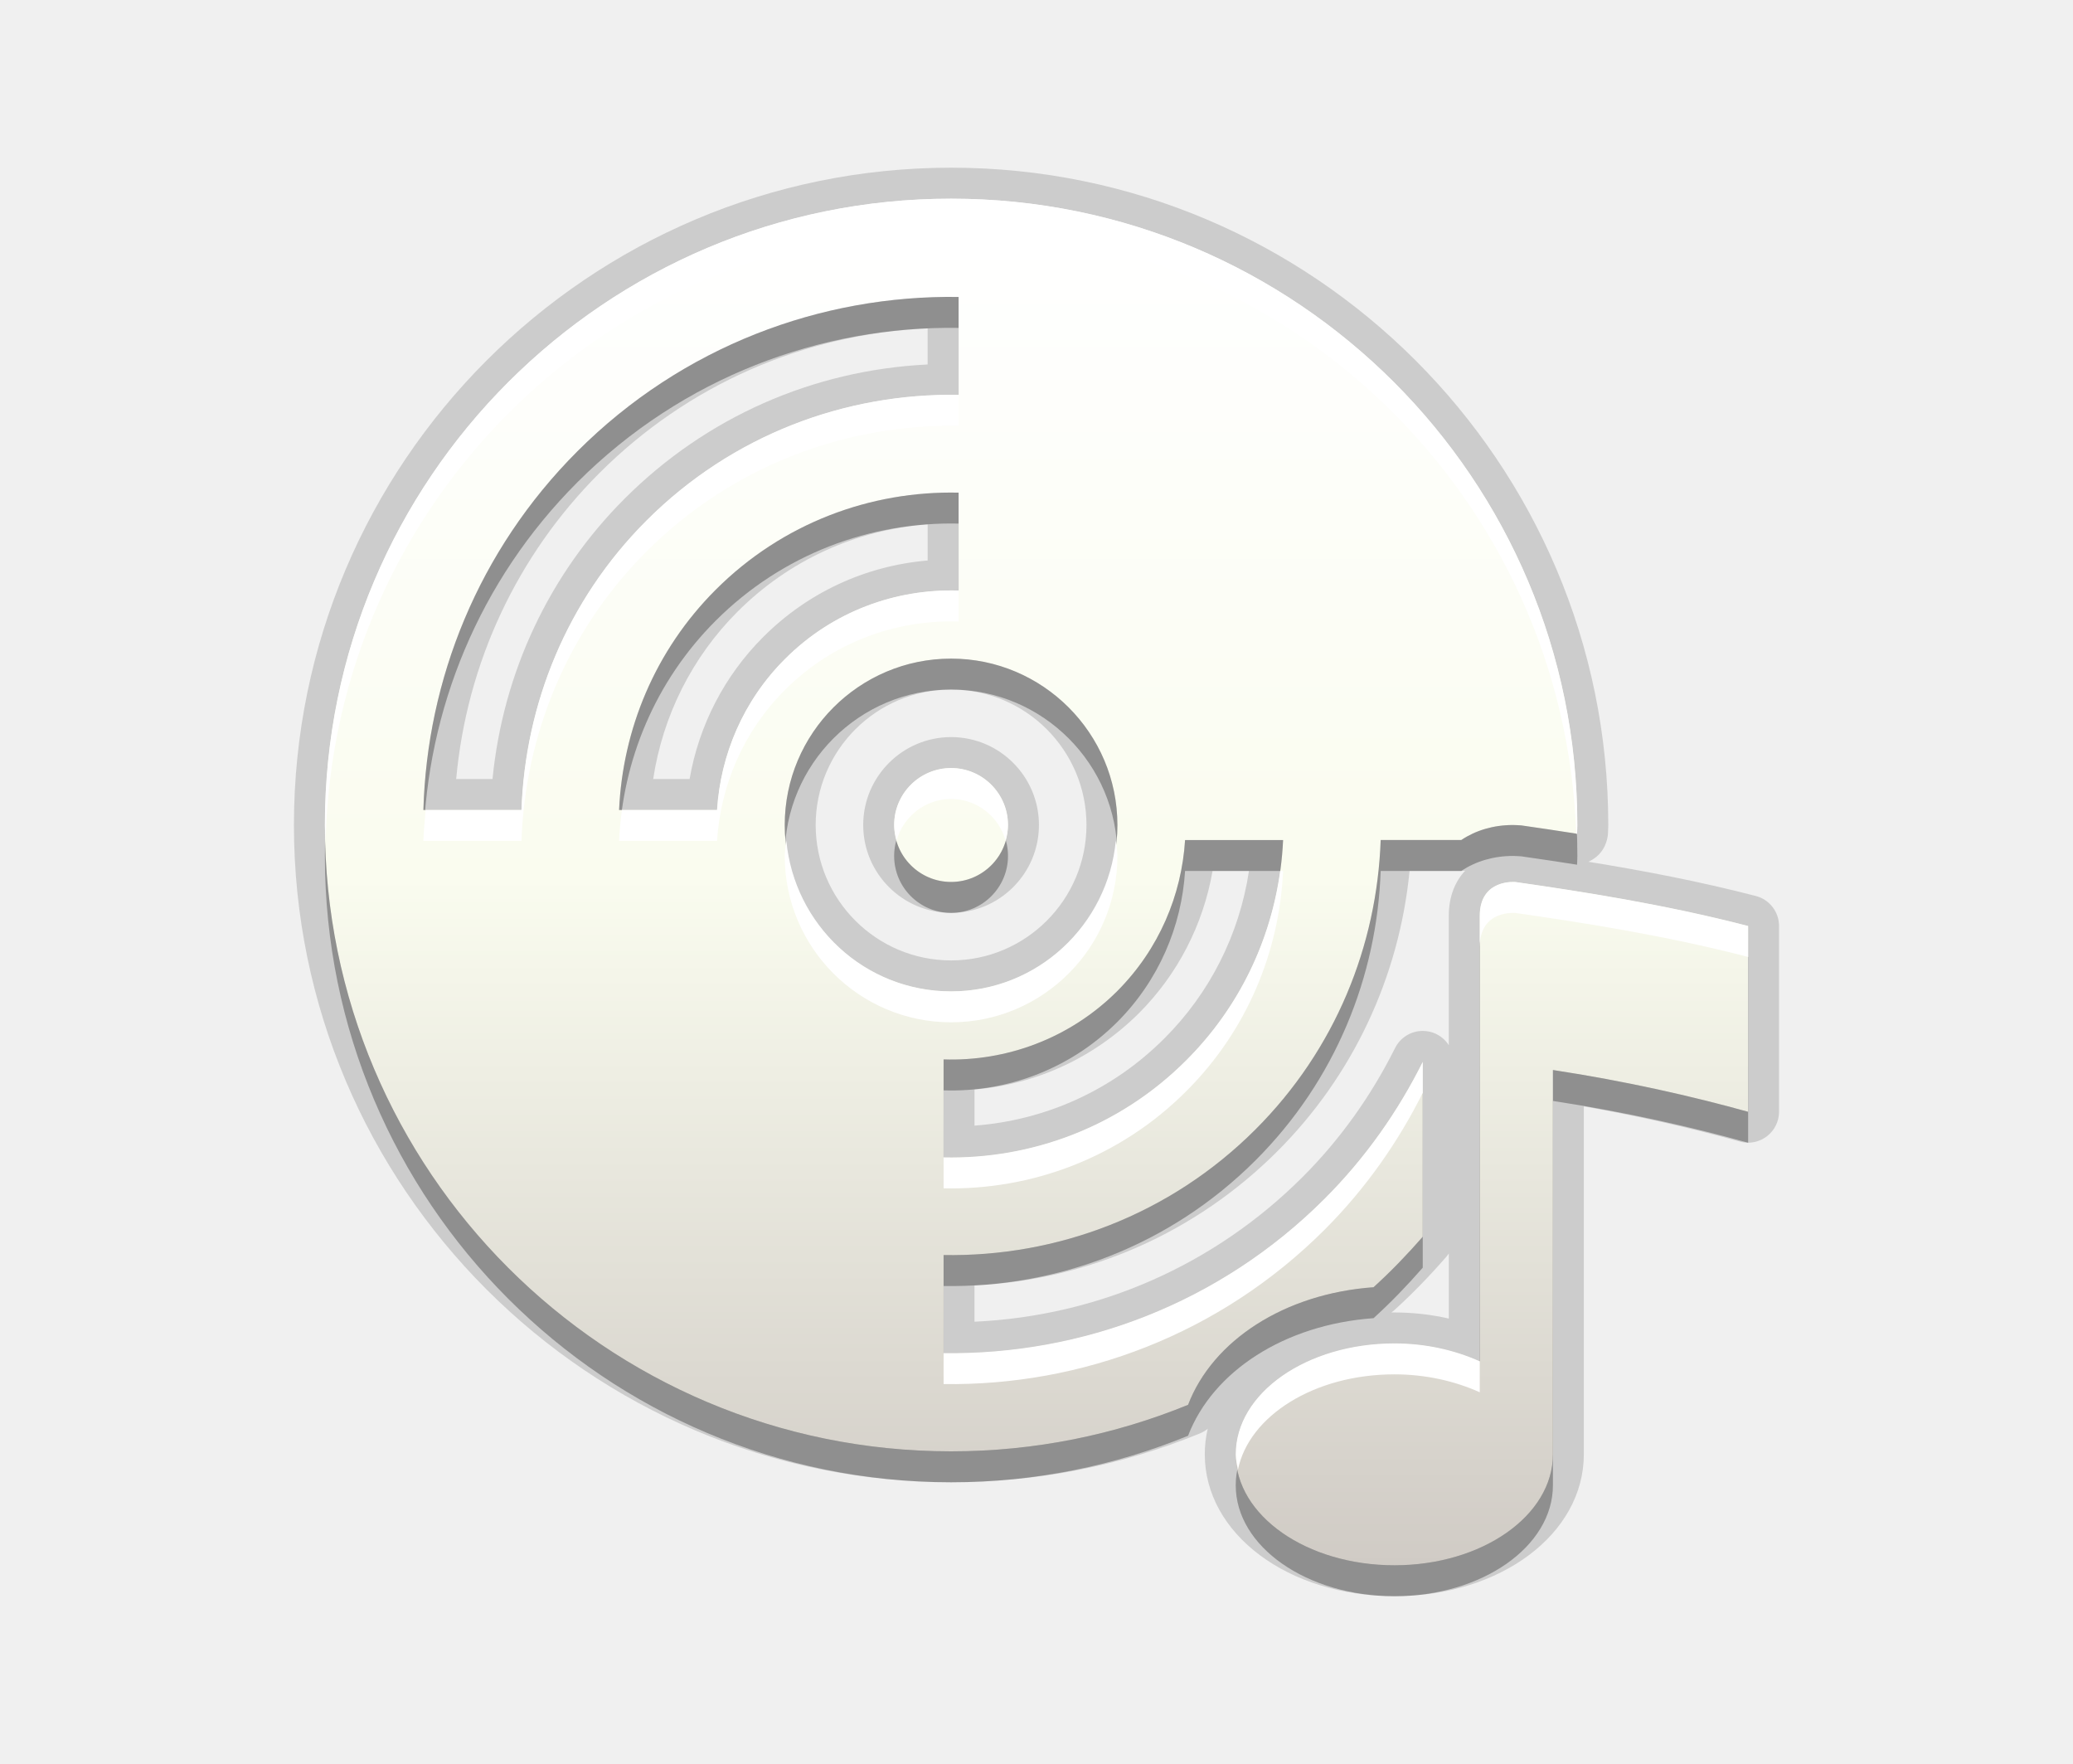
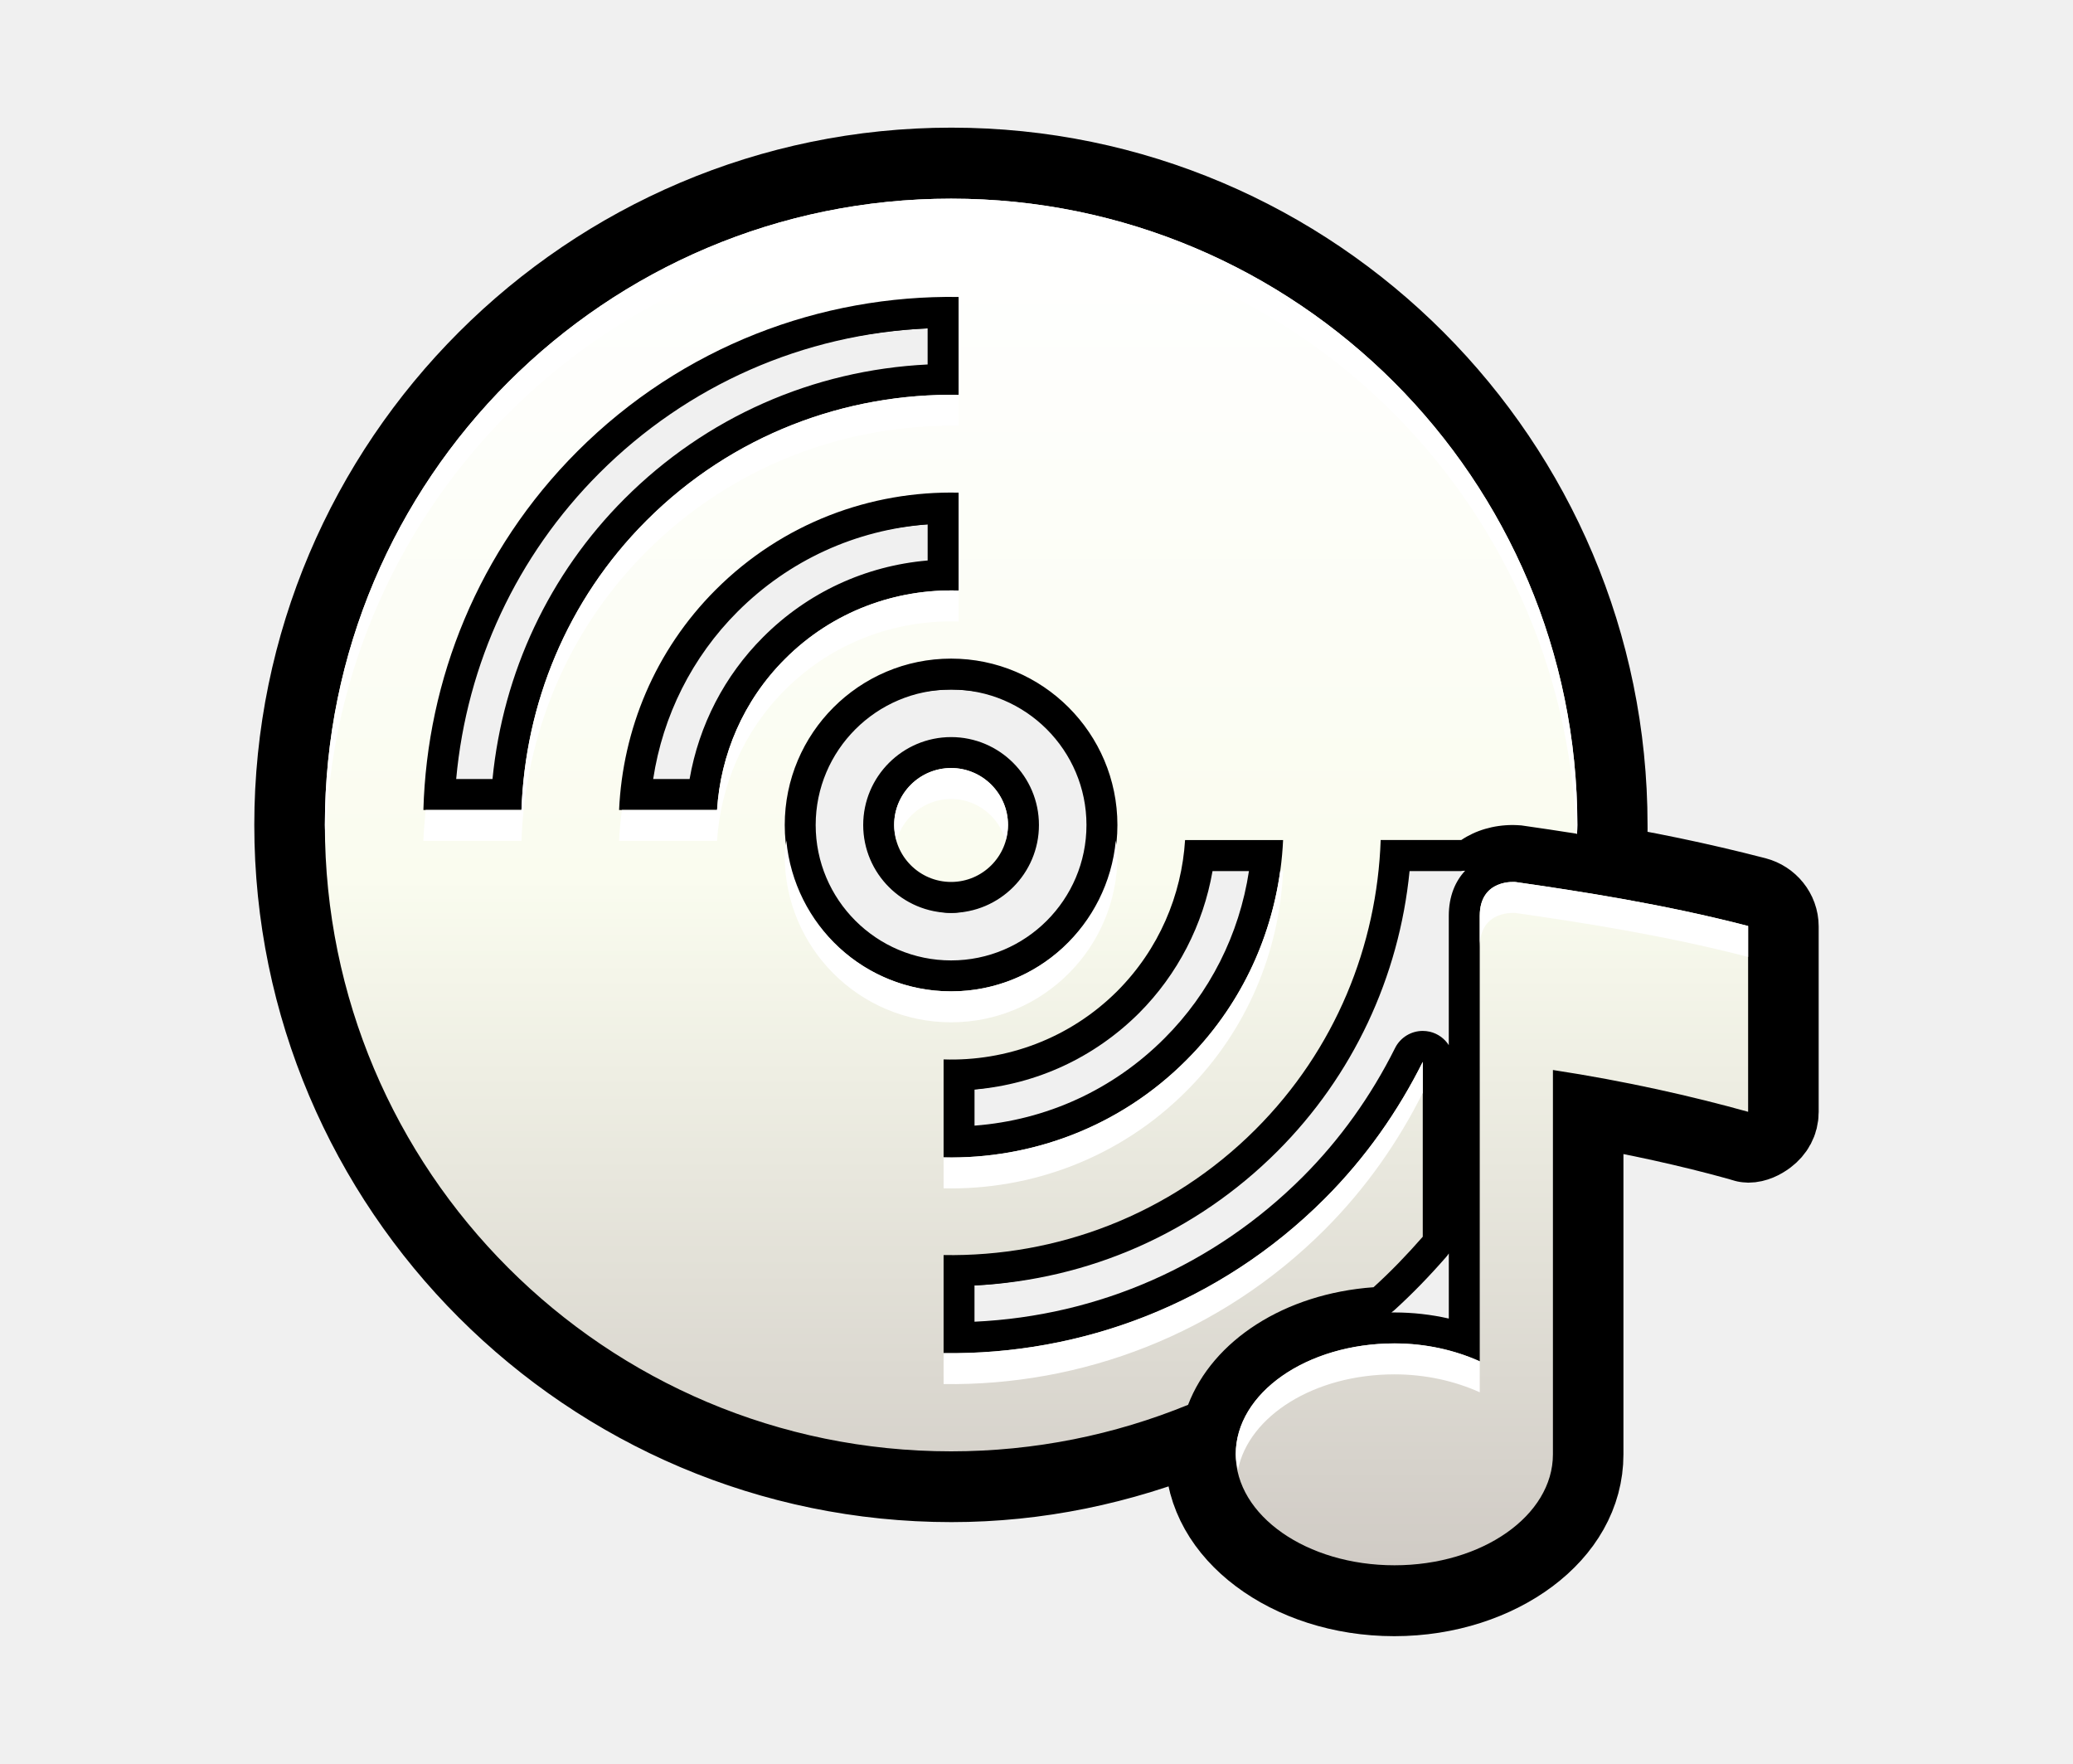
- <svg xmlns="http://www.w3.org/2000/svg" width="67px" x="0px" version="1.1" y="0px" height="57px" viewBox="0 0 67 57" baseProfile="tiny" xml:space="preserve">
+ <svg xmlns="http://www.w3.org/2000/svg" xmlns:xlink="http://www.w3.org/1999/xlink" width="67px" x="0px" version="1.1" y="0px" height="57px" viewBox="0 0 67 57" xml:space="preserve" id="svg2">
+   <defs id="defs27">
+     <linearGradient x2="33.501" gradientUnits="userSpaceOnUse" y2="6.419" x1="33.501" y1="50.581" id="SVGID_1_">
+       <stop id="stop14" style="stop-color:#D0CBC5" offset="0" />
+       <stop id="stop16" style="stop-color:#FAFCEF" offset="0.503" />
+       <stop id="stop18" style="stop-color:#FFFFFF" offset="0.969" />
+     </linearGradient>
+     <linearGradient xlink:href="#SVGID_1_" id="linearGradient3012" gradientUnits="userSpaceOnUse" x1="33.501" y1="50.581" x2="33.501" y2="6.419" />
+   </defs>
+   <path style="fill:none;stroke:#000000;stroke-width:3;stroke-miterlimit:4;stroke-opacity:1;stroke-dasharray:none" id="path3802" d="m 30.75,5.625 c -11.587,0 -21.031,9.444 -21.031,21.031 0,11.587 9.444,21.031 21.031,21.031 2.739,0 5.401,-0.558 7.938,-1.594 0.064,-0.026 0.122,-0.07 0.188,-0.125 a 0.231,0.231 0 0 1 0.062,-0.031 0.231,0.231 0 0 1 0.062,0 0.231,0.231 0 0 1 0.094,0 0.231,0.231 0 0 1 0.062,0.031 0.231,0.231 0 0 1 0.094,0.094 0.231,0.231 0 0 1 0,0.094 0.231,0.231 0 0 1 0,0.062 c -0.058,0.247 -0.094,0.515 -0.094,0.781 0,1.205 0.632,2.27 1.688,3.062 1.056,0.793 2.545,1.312 4.219,1.312 1.671,0 3.162,-0.52 4.219,-1.312 1.056,-0.792 1.688,-1.857 1.688,-3.062 l 0,-11.25 a 0.231,0.231 0 0 1 0,-0.031 A 0.231,0.231 0 0 1 51,35.625 a 0.231,0.231 0 0 1 0.094,-0.094 0.231,0.231 0 0 1 0.062,0 0.231,0.231 0 0 1 0.062,0 c 1.711,0.3 3.44,0.674 5.062,1.125 0.103,0.029 0.193,0.062 0.219,0.062 0.154,0 0.323,-0.077 0.469,-0.188 0.2,-0.151 0.312,-0.357 0.312,-0.594 l 0,-6 c 0,-0.352 -0.253,-0.661 -0.594,-0.75 -1.835,-0.475 -3.624,-0.842 -5.375,-1.125 a 0.231,0.231 0 0 1 -0.062,0 0.231,0.231 0 0 1 -0.094,-0.094 0.231,0.231 0 0 1 -0.031,-0.062 0.231,0.231 0 0 1 0,-0.094 0.231,0.231 0 0 1 0,-0.062 0.231,0.231 0 0 1 0.125,-0.125 c 0.078,-0.035 0.117,-0.068 0.188,-0.125 0.155,-0.127 0.303,-0.379 0.312,-0.594 0.003,-0.072 0,-0.157 0,-0.25 C 51.75,15.069 42.336,5.625 30.75,5.625 z" />
  <g id="DO_NOT_EDIT_-_BOUNDING_BOX">
    <rect width="67" fill="none" height="57" id="BOUNDING_BOX" />
  </g>
-   <g id="PLACE_YOUR_GRAPHIC_HERE">
-     <path stroke-opacity="0.3" fill-opacity="0.3" d="M32.579,27.66c0-1.015-0.824-1.841-1.838-1.841c-1.018,0-1.842,0.826-1.842,1.841    c0,1.014,0.824,1.84,1.842,1.84C31.755,29.5,32.579,28.674,32.579,27.66z M48.985,29.503c0,0-1.159-0.118-1.159,1.096v14.393    c-0.802-0.36-1.742-0.579-2.756-0.579c-2.837,0-5.131,1.604-5.131,3.584s2.294,3.585,5.131,3.585c2.83,0,5.121-1.604,5.121-3.585    v-12.42c2.358,0.359,4.518,0.852,6.309,1.351v-6.004C53.775,30.217,51.067,29.802,48.985,29.503z M45.984,40.965v-5.65    c-0.795,1.591-1.842,3.092-3.17,4.421c-3.397,3.396-7.867,5.053-12.317,4.991v-3.17c3.642,0.063,7.306-1.285,10.081-4.059    c2.59-2.588,3.928-5.952,4.046-9.353h2.605c0.462-0.31,1.037-0.485,1.672-0.485c0.064,0,0.209,0.008,0.27,0.013    c0.597,0.085,1.197,0.175,1.8,0.27c0.004-0.095,0.01-0.188,0.01-0.282c0-11.178-9.062-20.241-20.239-20.241    C19.56,7.419,10.5,16.482,10.5,27.66c0,11.177,9.06,20.24,20.241,20.24c2.71,0,5.293-0.537,7.658-1.503    c0.796-2.08,3.115-3.593,5.994-3.8C44.958,42.085,45.484,41.537,45.984,40.965z M41.47,28.146    c-0.118,2.585-1.151,5.143-3.128,7.116c-2.159,2.162-5.016,3.202-7.845,3.14v-3.167c2.021,0.067,4.068-0.668,5.611-2.205    c1.354-1.358,2.082-3.104,2.194-4.884H41.47z M13.684,27.174c0.118-4.209,1.771-8.38,4.978-11.59    c3.398-3.396,7.87-5.053,12.32-4.988v3.165c-3.642-0.063-7.31,1.284-10.085,4.06c-2.59,2.588-3.924,5.953-4.043,9.354H13.684z     M20.009,27.174c0.117-2.588,1.15-5.144,3.124-7.117c2.163-2.161,5.016-3.201,7.849-3.137v3.164    c-2.021-0.064-4.068,0.666-5.608,2.209c-1.357,1.354-2.085,3.102-2.198,4.881H20.009z M25.363,27.66    c0-2.964,2.409-5.377,5.378-5.377c2.961,0,5.374,2.413,5.374,5.377c0,2.965-2.413,5.376-5.374,5.376    C27.772,33.036,25.363,30.625,25.363,27.66z" />
-     <path stroke-opacity="0.15" fill-opacity="0.15" d="M45.07,51.581c-3.438,0-6.131-2.014-6.131-4.585c0-0.283,0.032-0.559,0.095-0.826    c-0.076,0.063-0.163,0.115-0.257,0.153c-2.563,1.047-5.267,1.577-8.036,1.577C19.029,47.9,9.5,38.372,9.5,26.66    c0-11.712,9.529-21.241,21.241-21.241c11.711,0,21.239,9.529,21.239,21.241c0,0.086-0.004,0.171-0.008,0.257    c-0.013,0.284-0.148,0.584-0.368,0.764c-0.081,0.066-0.172,0.124-0.268,0.167c1.757,0.284,3.571,0.629,5.414,1.106    c0.441,0.115,0.749,0.512,0.749,0.968v6.004c0,0.313-0.146,0.607-0.396,0.796c-0.176,0.134-0.389,0.204-0.604,0.204    c-0.09,0-0.18-0.012-0.269-0.037c-1.614-0.449-3.336-0.837-5.04-1.136v11.242C51.191,49.567,48.503,51.581,45.07,51.581z     M31.497,42.711c4.015-0.186,7.758-1.831,10.61-4.683c1.199-1.2,2.202-2.6,2.982-4.161c0.172-0.344,0.522-0.553,0.895-0.553    c0.076,0,0.153,0.009,0.229,0.026c0.26,0.062,0.476,0.221,0.612,0.434v-4.176c0-0.636,0.21-1.12,0.529-1.461    c-0.041,0.005-0.084,0.008-0.126,0.008h-1.67c-0.339,3.436-1.836,6.623-4.274,9.06c-2.631,2.629-6.082,4.152-9.788,4.335V42.711z     M45.07,42.412c0.593,0,1.185,0.067,1.756,0.197v-2.104c-0.026,0.041-0.056,0.081-0.089,0.118    c-0.561,0.642-1.107,1.202-1.672,1.715c-0.029,0.026-0.061,0.052-0.093,0.075C45.006,42.412,45.038,42.412,45.07,42.412z     M31.497,36.375c2.325-0.176,4.481-1.162,6.137-2.82c1.471-1.468,2.421-3.359,2.733-5.409H39.19    c-0.302,1.734-1.126,3.338-2.374,4.59c-1.444,1.438-3.31,2.301-5.319,2.472V36.375z M30.741,22.283    c-2.414,0-4.378,1.963-4.378,4.377c0,2.413,1.964,4.376,4.378,4.376c2.412,0,4.374-1.963,4.374-4.376    C35.115,24.247,33.153,22.283,30.741,22.283z M22.288,25.174c0.302-1.738,1.129-3.341,2.379-4.589c1.435-1.437,3.3-2.3,5.315-2.473    v-1.167c-2.324,0.175-4.482,1.161-6.142,2.819c-1.469,1.468-2.417,3.36-2.729,5.41H22.288z M15.918,25.174    c0.339-3.439,1.835-6.626,4.271-9.061c2.63-2.629,6.083-4.153,9.792-4.335v-1.167c-4.015,0.183-7.76,1.828-10.613,4.681    c-2.663,2.665-4.283,6.142-4.624,9.882H15.918z M30.741,29.5c-1.567,0-2.842-1.274-2.842-2.84c0-1.566,1.275-2.841,2.842-2.841    c1.565,0,2.838,1.274,2.838,2.841C33.579,28.226,32.306,29.5,30.741,29.5z" />
-     <path stroke-opacity="0.15" fill-opacity="0.15" d="M32.579,26.66c0-1.015-0.824-1.841-1.838-1.841c-1.018,0-1.842,0.826-1.842,1.841    c0,1.014,0.824,1.84,1.842,1.84C31.755,28.5,32.579,27.674,32.579,26.66z M48.985,28.503c0,0-1.159-0.118-1.159,1.096v14.393    c-0.802-0.36-1.742-0.579-2.756-0.579c-2.837,0-5.131,1.604-5.131,3.584s2.294,3.585,5.131,3.585c2.83,0,5.121-1.604,5.121-3.585    v-12.42c2.358,0.359,4.518,0.852,6.309,1.351v-6.004C53.775,29.217,51.067,28.802,48.985,28.503z M45.984,39.965v-5.65    c-0.795,1.591-1.842,3.092-3.17,4.421c-3.397,3.396-7.867,5.053-12.317,4.991v-3.17c3.642,0.063,7.306-1.285,10.081-4.059    c2.59-2.588,3.928-5.952,4.046-9.353h2.605c0.462-0.31,1.037-0.485,1.672-0.485c0.064,0,0.209,0.008,0.27,0.013    c0.597,0.085,1.197,0.175,1.8,0.27c0.004-0.095,0.01-0.188,0.01-0.282c0-11.178-9.062-20.241-20.239-20.241    C19.56,6.419,10.5,15.482,10.5,26.66c0,11.177,9.06,20.24,20.241,20.24c2.71,0,5.293-0.537,7.658-1.503    c0.796-2.08,3.115-3.593,5.994-3.8C44.958,41.085,45.484,40.537,45.984,39.965z M41.47,27.146    c-0.118,2.585-1.151,5.143-3.128,7.116c-2.159,2.162-5.016,3.202-7.845,3.14v-3.167c2.021,0.067,4.068-0.668,5.611-2.205    c1.354-1.358,2.082-3.104,2.194-4.884H41.47z M13.684,26.174c0.118-4.209,1.771-8.38,4.978-11.59    c3.398-3.396,7.87-5.053,12.32-4.988v3.165c-3.642-0.063-7.31,1.284-10.085,4.06c-2.59,2.588-3.924,5.953-4.043,9.354H13.684z     M20.009,26.174c0.117-2.588,1.15-5.144,3.124-7.117c2.163-2.161,5.016-3.201,7.849-3.137v3.164    c-2.021-0.064-4.068,0.666-5.608,2.209c-1.357,1.354-2.085,3.102-2.198,4.881H20.009z M25.363,26.66    c0-2.964,2.409-5.377,5.378-5.377c2.961,0,5.374,2.413,5.374,5.377c0,2.965-2.413,5.376-5.374,5.376    C27.772,32.036,25.363,29.625,25.363,26.66z" />
-     <linearGradient id="SVGID_1_" y1="50.581" x1="33.501" y2="6.419" gradientUnits="userSpaceOnUse" x2="33.501">
-       <stop offset="0" style="stop-color:#D0CBC5" />
-       <stop offset="0.503" style="stop-color:#FAFCEF" />
-       <stop offset="0.969" style="stop-color:#FFFFFF" />
-     </linearGradient>
-     <path fill="url(#SVGID_1_)" d="M32.579,26.66c0-1.015-0.824-1.841-1.838-1.841c-1.018,0-1.842,0.826-1.842,1.841    c0,1.014,0.824,1.84,1.842,1.84C31.755,28.5,32.579,27.674,32.579,26.66z M48.985,28.503c0,0-1.159-0.118-1.159,1.096v14.393    c-0.802-0.36-1.742-0.579-2.756-0.579c-2.837,0-5.131,1.604-5.131,3.584s2.294,3.585,5.131,3.585c2.83,0,5.121-1.604,5.121-3.585    v-12.42c2.358,0.359,4.518,0.852,6.309,1.351v-6.004C53.775,29.217,51.067,28.802,48.985,28.503z M45.984,39.965v-5.65    c-0.795,1.591-1.842,3.092-3.17,4.421c-3.397,3.396-7.867,5.053-12.317,4.991v-3.17c3.642,0.063,7.306-1.285,10.081-4.059    c2.59-2.588,3.928-5.952,4.046-9.353h2.605c0.462-0.31,1.037-0.485,1.672-0.485c0.064,0,0.209,0.008,0.27,0.013    c0.597,0.085,1.197,0.175,1.8,0.27c0.004-0.095,0.01-0.188,0.01-0.282c0-11.178-9.062-20.241-20.239-20.241    C19.56,6.419,10.5,15.482,10.5,26.66c0,11.177,9.06,20.24,20.241,20.24c2.71,0,5.293-0.537,7.658-1.503    c0.796-2.08,3.115-3.593,5.994-3.8C44.958,41.085,45.484,40.537,45.984,39.965z M41.47,27.146    c-0.118,2.585-1.151,5.143-3.128,7.116c-2.159,2.162-5.016,3.202-7.845,3.14v-3.167c2.021,0.067,4.068-0.668,5.611-2.205    c1.354-1.358,2.082-3.104,2.194-4.884H41.47z M13.684,26.174c0.118-4.209,1.771-8.38,4.978-11.59    c3.398-3.396,7.87-5.053,12.32-4.988v3.165c-3.642-0.063-7.31,1.284-10.085,4.06c-2.59,2.588-3.924,5.953-4.043,9.354H13.684z     M20.009,26.174c0.117-2.588,1.15-5.144,3.124-7.117c2.163-2.161,5.016-3.201,7.849-3.137v3.164    c-2.021-0.064-4.068,0.666-5.608,2.209c-1.357,1.354-2.085,3.102-2.198,4.881H20.009z M25.363,26.66    c0-2.964,2.409-5.377,5.378-5.377c2.961,0,5.374,2.413,5.374,5.377c0,2.965-2.413,5.376-5.374,5.376    C27.772,32.036,25.363,29.625,25.363,26.66z" />
-     <path fill="#FFFFFF" d="M32.579,26.66c0,0.174-0.032,0.34-0.078,0.5c-0.219-0.771-0.921-1.341-1.76-1.341    c-0.843,0-1.545,0.57-1.764,1.341c-0.045-0.16-0.078-0.326-0.078-0.5c0-1.015,0.824-1.841,1.842-1.841    C31.755,24.819,32.579,25.646,32.579,26.66z M42.814,38.735c-3.397,3.396-7.867,5.053-12.317,4.991v1    c4.45,0.062,8.92-1.596,12.317-4.991c1.328-1.329,2.375-2.83,3.17-4.421v-1C45.189,35.905,44.143,37.406,42.814,38.735z     M23.175,27.174c0.113-1.779,0.841-3.526,2.198-4.881c1.54-1.543,3.587-2.273,5.608-2.209v-1c-2.021-0.064-4.068,0.666-5.608,2.209    c-1.357,1.354-2.085,3.102-2.198,4.881h-3.073c-0.046,0.332-0.078,0.666-0.093,1H23.175z M39.939,46.996    c0,0.171,0.039,0.335,0.072,0.5c0.351-1.741,2.467-3.084,5.059-3.084c1.014,0,1.954,0.219,2.756,0.579v-1    c-0.802-0.36-1.742-0.579-2.756-0.579C42.233,43.412,39.939,45.016,39.939,46.996z M30.741,7.419    c10.935,0,19.819,8.679,20.203,19.52c0.009,0.001,0.018,0.002,0.026,0.004c0.004-0.095,0.01-0.188,0.01-0.282    c0-11.178-9.062-20.241-20.239-20.241C19.56,6.419,10.5,15.482,10.5,26.66c0,0.169,0.021,0.332,0.025,0.5    C10.793,16.216,19.729,7.419,30.741,7.419z M48.985,28.503c0,0-1.159-0.118-1.159,1.096v1c0-1.214,1.159-1.096,1.159-1.096    c2.082,0.299,4.79,0.714,7.515,1.42v-1C53.775,29.217,51.067,28.802,48.985,28.503z M16.854,27.174    c0.119-3.4,1.453-6.766,4.043-9.354c2.775-2.775,6.443-4.122,10.085-4.06v-1c-3.642-0.063-7.31,1.284-10.085,4.06    c-2.59,2.588-3.924,5.953-4.043,9.354h-3.096c-0.029,0.333-0.064,0.666-0.074,1H16.854z M30.497,37.401v1    c2.829,0.063,5.686-0.978,7.845-3.14c1.977-1.974,3.01-4.531,3.128-7.116h-0.093c-0.31,2.236-1.314,4.397-3.035,6.116    C36.183,36.424,33.326,37.464,30.497,37.401z M30.741,33.036c2.961,0,5.374-2.411,5.374-5.376c0-0.171-0.035-0.333-0.051-0.5    c-0.257,2.728-2.533,4.876-5.323,4.876c-2.797,0-5.071-2.148-5.327-4.876c-0.016,0.167-0.051,0.329-0.051,0.5    C25.363,30.625,27.772,33.036,30.741,33.036z" />
-   </g>
+   <path style="fill-opacity:1;stroke-opacity:0.15;opacity:1;fill:#000000" id="path9" d="m 45.07,51.581 c -3.438,0 -6.131,-2.014 -6.131,-4.585 0,-0.283 0.032,-0.559 0.095,-0.826 -0.076,0.063 -0.163,0.115 -0.257,0.153 C 36.214,47.37 33.51,47.9 30.741,47.9 19.029,47.9 9.5,38.372 9.5,26.66 9.5,14.948 19.029,5.419 30.741,5.419 c 11.711,0 21.239,9.529 21.239,21.241 0,0.086 -0.004,0.171 -0.008,0.257 -0.013,0.284 -0.148,0.584 -0.368,0.764 -0.081,0.066 -0.172,0.124 -0.268,0.167 1.757,0.284 3.571,0.629 5.414,1.106 0.441,0.115 0.749,0.512 0.749,0.968 v 6.004 c 0,0.313 -0.146,0.607 -0.396,0.796 -0.176,0.134 -0.389,0.204 -0.604,0.204 -0.09,0 -0.18,-0.012 -0.269,-0.037 -1.614,-0.449 -3.336,-0.837 -5.04,-1.136 v 11.242 c 0.001,2.572 -2.687,4.586 -6.12,4.586 z m -13.573,-8.87 c 4.015,-0.186 7.758,-1.831 10.61,-4.683 1.199,-1.2 2.202,-2.6 2.982,-4.161 0.172,-0.344 0.522,-0.553 0.895,-0.553 0.076,0 0.153,0.009 0.229,0.026 0.26,0.062 0.476,0.221 0.612,0.434 v -4.176 c 0,-0.636 0.21,-1.12 0.529,-1.461 -0.041,0.005 -0.084,0.008 -0.126,0.008 h -1.67 c -0.339,3.436 -1.836,6.623 -4.274,9.06 -2.631,2.629 -6.082,4.152 -9.788,4.335 v 1.171 z M 45.07,42.412 c 0.593,0 1.185,0.067 1.756,0.197 v -2.104 c -0.026,0.041 -0.056,0.081 -0.089,0.118 -0.561,0.642 -1.107,1.202 -1.672,1.715 -0.029,0.026 -0.061,0.052 -0.093,0.075 0.034,-10e-4 0.066,-10e-4 0.098,-10e-4 z M 31.497,36.375 c 2.325,-0.176 4.481,-1.162 6.137,-2.82 1.471,-1.468 2.421,-3.359 2.733,-5.409 H 39.19 c -0.302,1.734 -1.126,3.338 -2.374,4.59 -1.444,1.438 -3.31,2.301 -5.319,2.472 v 1.167 z M 30.741,22.283 c -2.414,0 -4.378,1.963 -4.378,4.377 0,2.413 1.964,4.376 4.378,4.376 2.412,0 4.374,-1.963 4.374,-4.376 0,-2.413 -1.962,-4.377 -4.374,-4.377 z m -8.453,2.891 c 0.302,-1.738 1.129,-3.341 2.379,-4.589 1.435,-1.437 3.3,-2.3 5.315,-2.473 v -1.167 c -2.324,0.175 -4.482,1.161 -6.142,2.819 -1.469,1.468 -2.417,3.36 -2.729,5.41 h 1.177 z m -6.37,0 c 0.339,-3.439 1.835,-6.626 4.271,-9.061 2.63,-2.629 6.083,-4.153 9.792,-4.335 v -1.167 c -4.015,0.183 -7.76,1.828 -10.613,4.681 -2.663,2.665 -4.283,6.142 -4.624,9.882 h 1.174 z M 30.741,29.5 c -1.567,0 -2.842,-1.274 -2.842,-2.84 0,-1.566 1.275,-2.841 2.842,-2.841 1.565,0 2.838,1.274 2.838,2.841 0,1.566 -1.273,2.84 -2.838,2.84 z" />
+   <path style="fill-opacity:0.15;stroke-opacity:0.15" id="path11" d="m 32.579,26.66 c 0,-1.015 -0.824,-1.841 -1.838,-1.841 -1.018,0 -1.842,0.826 -1.842,1.841 0,1.014 0.824,1.84 1.842,1.84 1.014,0 1.838,-0.826 1.838,-1.84 z m 16.406,1.843 c 0,0 -1.159,-0.118 -1.159,1.096 v 14.393 c -0.802,-0.36 -1.742,-0.579 -2.756,-0.579 -2.837,0 -5.131,1.604 -5.131,3.584 0,1.98 2.294,3.585 5.131,3.585 2.83,0 5.121,-1.604 5.121,-3.585 v -12.42 c 2.358,0.359 4.518,0.852 6.309,1.351 v -6.004 c -2.725,-0.707 -5.433,-1.122 -7.515,-1.421 z m -3.001,11.462 v -5.65 c -0.795,1.591 -1.842,3.092 -3.17,4.421 -3.397,3.396 -7.867,5.053 -12.317,4.991 v -3.17 c 3.642,0.063 7.306,-1.285 10.081,-4.059 2.59,-2.588 3.928,-5.952 4.046,-9.353 h 2.605 c 0.462,-0.31 1.037,-0.485 1.672,-0.485 0.064,0 0.209,0.008 0.27,0.013 0.597,0.085 1.197,0.175 1.8,0.27 0.004,-0.095 0.01,-0.188 0.01,-0.282 C 50.981,15.483 41.919,6.42 30.742,6.42 19.56,6.419 10.5,15.482 10.5,26.66 c 0,11.177 9.06,20.24 20.241,20.24 2.71,0 5.293,-0.537 7.658,-1.503 0.796,-2.08 3.115,-3.593 5.994,-3.8 0.565,-0.512 1.091,-1.06 1.591,-1.632 z M 41.47,27.146 c -0.118,2.585 -1.151,5.143 -3.128,7.116 -2.159,2.162 -5.016,3.202 -7.845,3.14 v -3.167 c 2.021,0.067 4.068,-0.668 5.611,-2.205 1.354,-1.358 2.082,-3.104 2.194,-4.884 H 41.47 z M 13.684,26.174 c 0.118,-4.209 1.771,-8.38 4.978,-11.59 3.398,-3.396 7.87,-5.053 12.32,-4.988 v 3.165 c -3.642,-0.063 -7.31,1.284 -10.085,4.06 -2.59,2.588 -3.924,5.953 -4.043,9.354 h -3.17 z m 6.325,0 c 0.117,-2.588 1.15,-5.144 3.124,-7.117 2.163,-2.161 5.016,-3.201 7.849,-3.137 v 3.164 c -2.021,-0.064 -4.068,0.666 -5.608,2.209 -1.357,1.354 -2.085,3.102 -2.198,4.881 h -3.167 z m 5.354,0.486 c 0,-2.964 2.409,-5.377 5.378,-5.377 2.961,0 5.374,2.413 5.374,5.377 0,2.965 -2.413,5.376 -5.374,5.376 -2.969,0 -5.378,-2.411 -5.378,-5.376 z" />
+   <path style="fill-opacity:1;stroke-opacity:0.3;fill:#000000" id="path7" d="m 32.579,27.66 c 0,-1.015 -0.824,-1.841 -1.838,-1.841 -1.018,0 -1.842,0.826 -1.842,1.841 0,1.014 0.824,1.84 1.842,1.84 1.014,0 1.838,-0.826 1.838,-1.84 z m 16.406,1.843 c 0,0 -1.159,-0.118 -1.159,1.096 v 14.393 c -0.802,-0.36 -1.742,-0.579 -2.756,-0.579 -2.837,0 -5.131,1.604 -5.131,3.584 0,1.98 2.294,3.585 5.131,3.585 2.83,0 5.121,-1.604 5.121,-3.585 v -12.42 c 2.358,0.359 4.518,0.852 6.309,1.351 v -6.004 c -2.725,-0.707 -5.433,-1.122 -7.515,-1.421 z m -3.001,11.462 v -5.65 c -0.795,1.591 -1.842,3.092 -3.17,4.421 -3.397,3.396 -7.867,5.053 -12.317,4.991 v -3.17 c 3.642,0.063 7.306,-1.285 10.081,-4.059 2.59,-2.588 3.928,-5.952 4.046,-9.353 h 2.605 c 0.462,-0.31 1.037,-0.485 1.672,-0.485 0.064,0 0.209,0.008 0.27,0.013 0.597,0.085 1.197,0.175 1.8,0.27 0.004,-0.095 0.01,-0.188 0.01,-0.282 C 50.981,16.483 41.919,7.42 30.742,7.42 19.56,7.419 10.5,16.482 10.5,27.66 c 0,11.177 9.06,20.24 20.241,20.24 2.71,0 5.293,-0.537 7.658,-1.503 0.796,-2.08 3.115,-3.593 5.994,-3.8 0.565,-0.512 1.091,-1.06 1.591,-1.632 z M 41.47,28.146 c -0.118,2.585 -1.151,5.143 -3.128,7.116 -2.159,2.162 -5.016,3.202 -7.845,3.14 v -3.167 c 2.021,0.067 4.068,-0.668 5.611,-2.205 1.354,-1.358 2.082,-3.104 2.194,-4.884 H 41.47 z M 13.684,27.174 c 0.118,-4.209 1.771,-8.38 4.978,-11.59 3.398,-3.396 7.87,-5.053 12.32,-4.988 v 3.165 c -3.642,-0.063 -7.31,1.284 -10.085,4.06 -2.59,2.588 -3.924,5.953 -4.043,9.354 h -3.17 z m 6.325,0 c 0.117,-2.588 1.15,-5.144 3.124,-7.117 2.163,-2.161 5.016,-3.201 7.849,-3.137 v 3.164 c -2.021,-0.064 -4.068,0.666 -5.608,2.209 -1.357,1.354 -2.085,3.102 -2.198,4.881 h -3.167 z m 5.354,0.486 c 0,-2.964 2.409,-5.377 5.378,-5.377 2.961,0 5.374,2.413 5.374,5.377 0,2.965 -2.413,5.376 -5.374,5.376 -2.969,0 -5.378,-2.411 -5.378,-5.376 z" />
+   <path style="fill:url(#linearGradient3012)" id="path20" d="m 32.579,26.66 c 0,-1.015 -0.824,-1.841 -1.838,-1.841 -1.018,0 -1.842,0.826 -1.842,1.841 0,1.014 0.824,1.84 1.842,1.84 1.014,0 1.838,-0.826 1.838,-1.84 z m 16.406,1.843 c 0,0 -1.159,-0.118 -1.159,1.096 v 14.393 c -0.802,-0.36 -1.742,-0.579 -2.756,-0.579 -2.837,0 -5.131,1.604 -5.131,3.584 0,1.98 2.294,3.585 5.131,3.585 2.83,0 5.121,-1.604 5.121,-3.585 v -12.42 c 2.358,0.359 4.518,0.852 6.309,1.351 v -6.004 c -2.725,-0.707 -5.433,-1.122 -7.515,-1.421 z m -3.001,11.462 v -5.65 c -0.795,1.591 -1.842,3.092 -3.17,4.421 -3.397,3.396 -7.867,5.053 -12.317,4.991 v -3.17 c 3.642,0.063 7.306,-1.285 10.081,-4.059 2.59,-2.588 3.928,-5.952 4.046,-9.353 h 2.605 c 0.462,-0.31 1.037,-0.485 1.672,-0.485 0.064,0 0.209,0.008 0.27,0.013 0.597,0.085 1.197,0.175 1.8,0.27 0.004,-0.095 0.01,-0.188 0.01,-0.282 C 50.981,15.483 41.919,6.42 30.742,6.42 19.56,6.419 10.5,15.482 10.5,26.66 c 0,11.177 9.06,20.24 20.241,20.24 2.71,0 5.293,-0.537 7.658,-1.503 0.796,-2.08 3.115,-3.593 5.994,-3.8 0.565,-0.512 1.091,-1.06 1.591,-1.632 z M 41.47,27.146 c -0.118,2.585 -1.151,5.143 -3.128,7.116 -2.159,2.162 -5.016,3.202 -7.845,3.14 v -3.167 c 2.021,0.067 4.068,-0.668 5.611,-2.205 1.354,-1.358 2.082,-3.104 2.194,-4.884 H 41.47 z M 13.684,26.174 c 0.118,-4.209 1.771,-8.38 4.978,-11.59 3.398,-3.396 7.87,-5.053 12.32,-4.988 v 3.165 c -3.642,-0.063 -7.31,1.284 -10.085,4.06 -2.59,2.588 -3.924,5.953 -4.043,9.354 h -3.17 z m 6.325,0 c 0.117,-2.588 1.15,-5.144 3.124,-7.117 2.163,-2.161 5.016,-3.201 7.849,-3.137 v 3.164 c -2.021,-0.064 -4.068,0.666 -5.608,2.209 -1.357,1.354 -2.085,3.102 -2.198,4.881 h -3.167 z m 5.354,0.486 c 0,-2.964 2.409,-5.377 5.378,-5.377 2.961,0 5.374,2.413 5.374,5.377 0,2.965 -2.413,5.376 -5.374,5.376 -2.969,0 -5.378,-2.411 -5.378,-5.376 z" />
+   <path style="fill:#ffffff" id="path22" d="m 32.579,26.66 c 0,0.174 -0.032,0.34 -0.078,0.5 -0.219,-0.771 -0.921,-1.341 -1.76,-1.341 -0.843,0 -1.545,0.57 -1.764,1.341 -0.045,-0.16 -0.078,-0.326 -0.078,-0.5 0,-1.015 0.824,-1.841 1.842,-1.841 1.014,0 1.838,0.827 1.838,1.841 z m 10.235,12.075 c -3.397,3.396 -7.867,5.053 -12.317,4.991 v 1 c 4.45,0.062 8.92,-1.596 12.317,-4.991 1.328,-1.329 2.375,-2.83 3.17,-4.421 v -1 c -0.795,1.591 -1.841,3.092 -3.17,4.421 z M 23.175,27.174 c 0.113,-1.779 0.841,-3.526 2.198,-4.881 1.54,-1.543 3.587,-2.273 5.608,-2.209 v -1 c -2.021,-0.064 -4.068,0.666 -5.608,2.209 -1.357,1.354 -2.085,3.102 -2.198,4.881 h -3.073 c -0.046,0.332 -0.078,0.666 -0.093,1 h 3.166 z m 16.764,19.822 c 0,0.171 0.039,0.335 0.072,0.5 0.351,-1.741 2.467,-3.084 5.059,-3.084 1.014,0 1.954,0.219 2.756,0.579 v -1 c -0.802,-0.36 -1.742,-0.579 -2.756,-0.579 -2.837,0 -5.131,1.604 -5.131,3.584 z M 30.741,7.419 c 10.935,0 19.819,8.679 20.203,19.52 0.009,0.001 0.018,0.002 0.026,0.004 0.004,-0.095 0.01,-0.188 0.01,-0.282 C 50.98,15.483 41.918,6.42 30.741,6.42 19.56,6.419 10.5,15.482 10.5,26.66 c 0,0.169 0.021,0.332 0.025,0.5 C 10.793,16.216 19.729,7.419 30.741,7.419 z m 18.244,21.084 c 0,0 -1.159,-0.118 -1.159,1.096 v 1 c 0,-1.214 1.159,-1.096 1.159,-1.096 2.082,0.299 4.79,0.714 7.515,1.42 v -1 c -2.725,-0.706 -5.433,-1.121 -7.515,-1.42 z M 16.854,27.174 c 0.119,-3.4 1.453,-6.766 4.043,-9.354 2.775,-2.775 6.443,-4.122 10.085,-4.06 v -1 c -3.642,-0.063 -7.31,1.284 -10.085,4.06 -2.59,2.588 -3.924,5.953 -4.043,9.354 h -3.096 c -0.029,0.333 -0.064,0.666 -0.074,1 h 3.17 z m 13.643,10.227 v 1 c 2.829,0.063 5.686,-0.978 7.845,-3.14 1.977,-1.974 3.01,-4.531 3.128,-7.116 h -0.093 c -0.31,2.236 -1.314,4.397 -3.035,6.116 -2.159,2.163 -5.016,3.203 -7.845,3.14 z m 0.244,-4.365 c 2.961,0 5.374,-2.411 5.374,-5.376 0,-0.171 -0.035,-0.333 -0.051,-0.5 -0.257,2.728 -2.533,4.876 -5.323,4.876 -2.797,0 -5.071,-2.148 -5.327,-4.876 -0.016,0.167 -0.051,0.329 -0.051,0.5 0,2.965 2.409,5.376 5.378,5.376 z" />
  <g id="DO_NOT_EDIT_-_FOCAL_ZONE_GUIDES" />
</svg>
